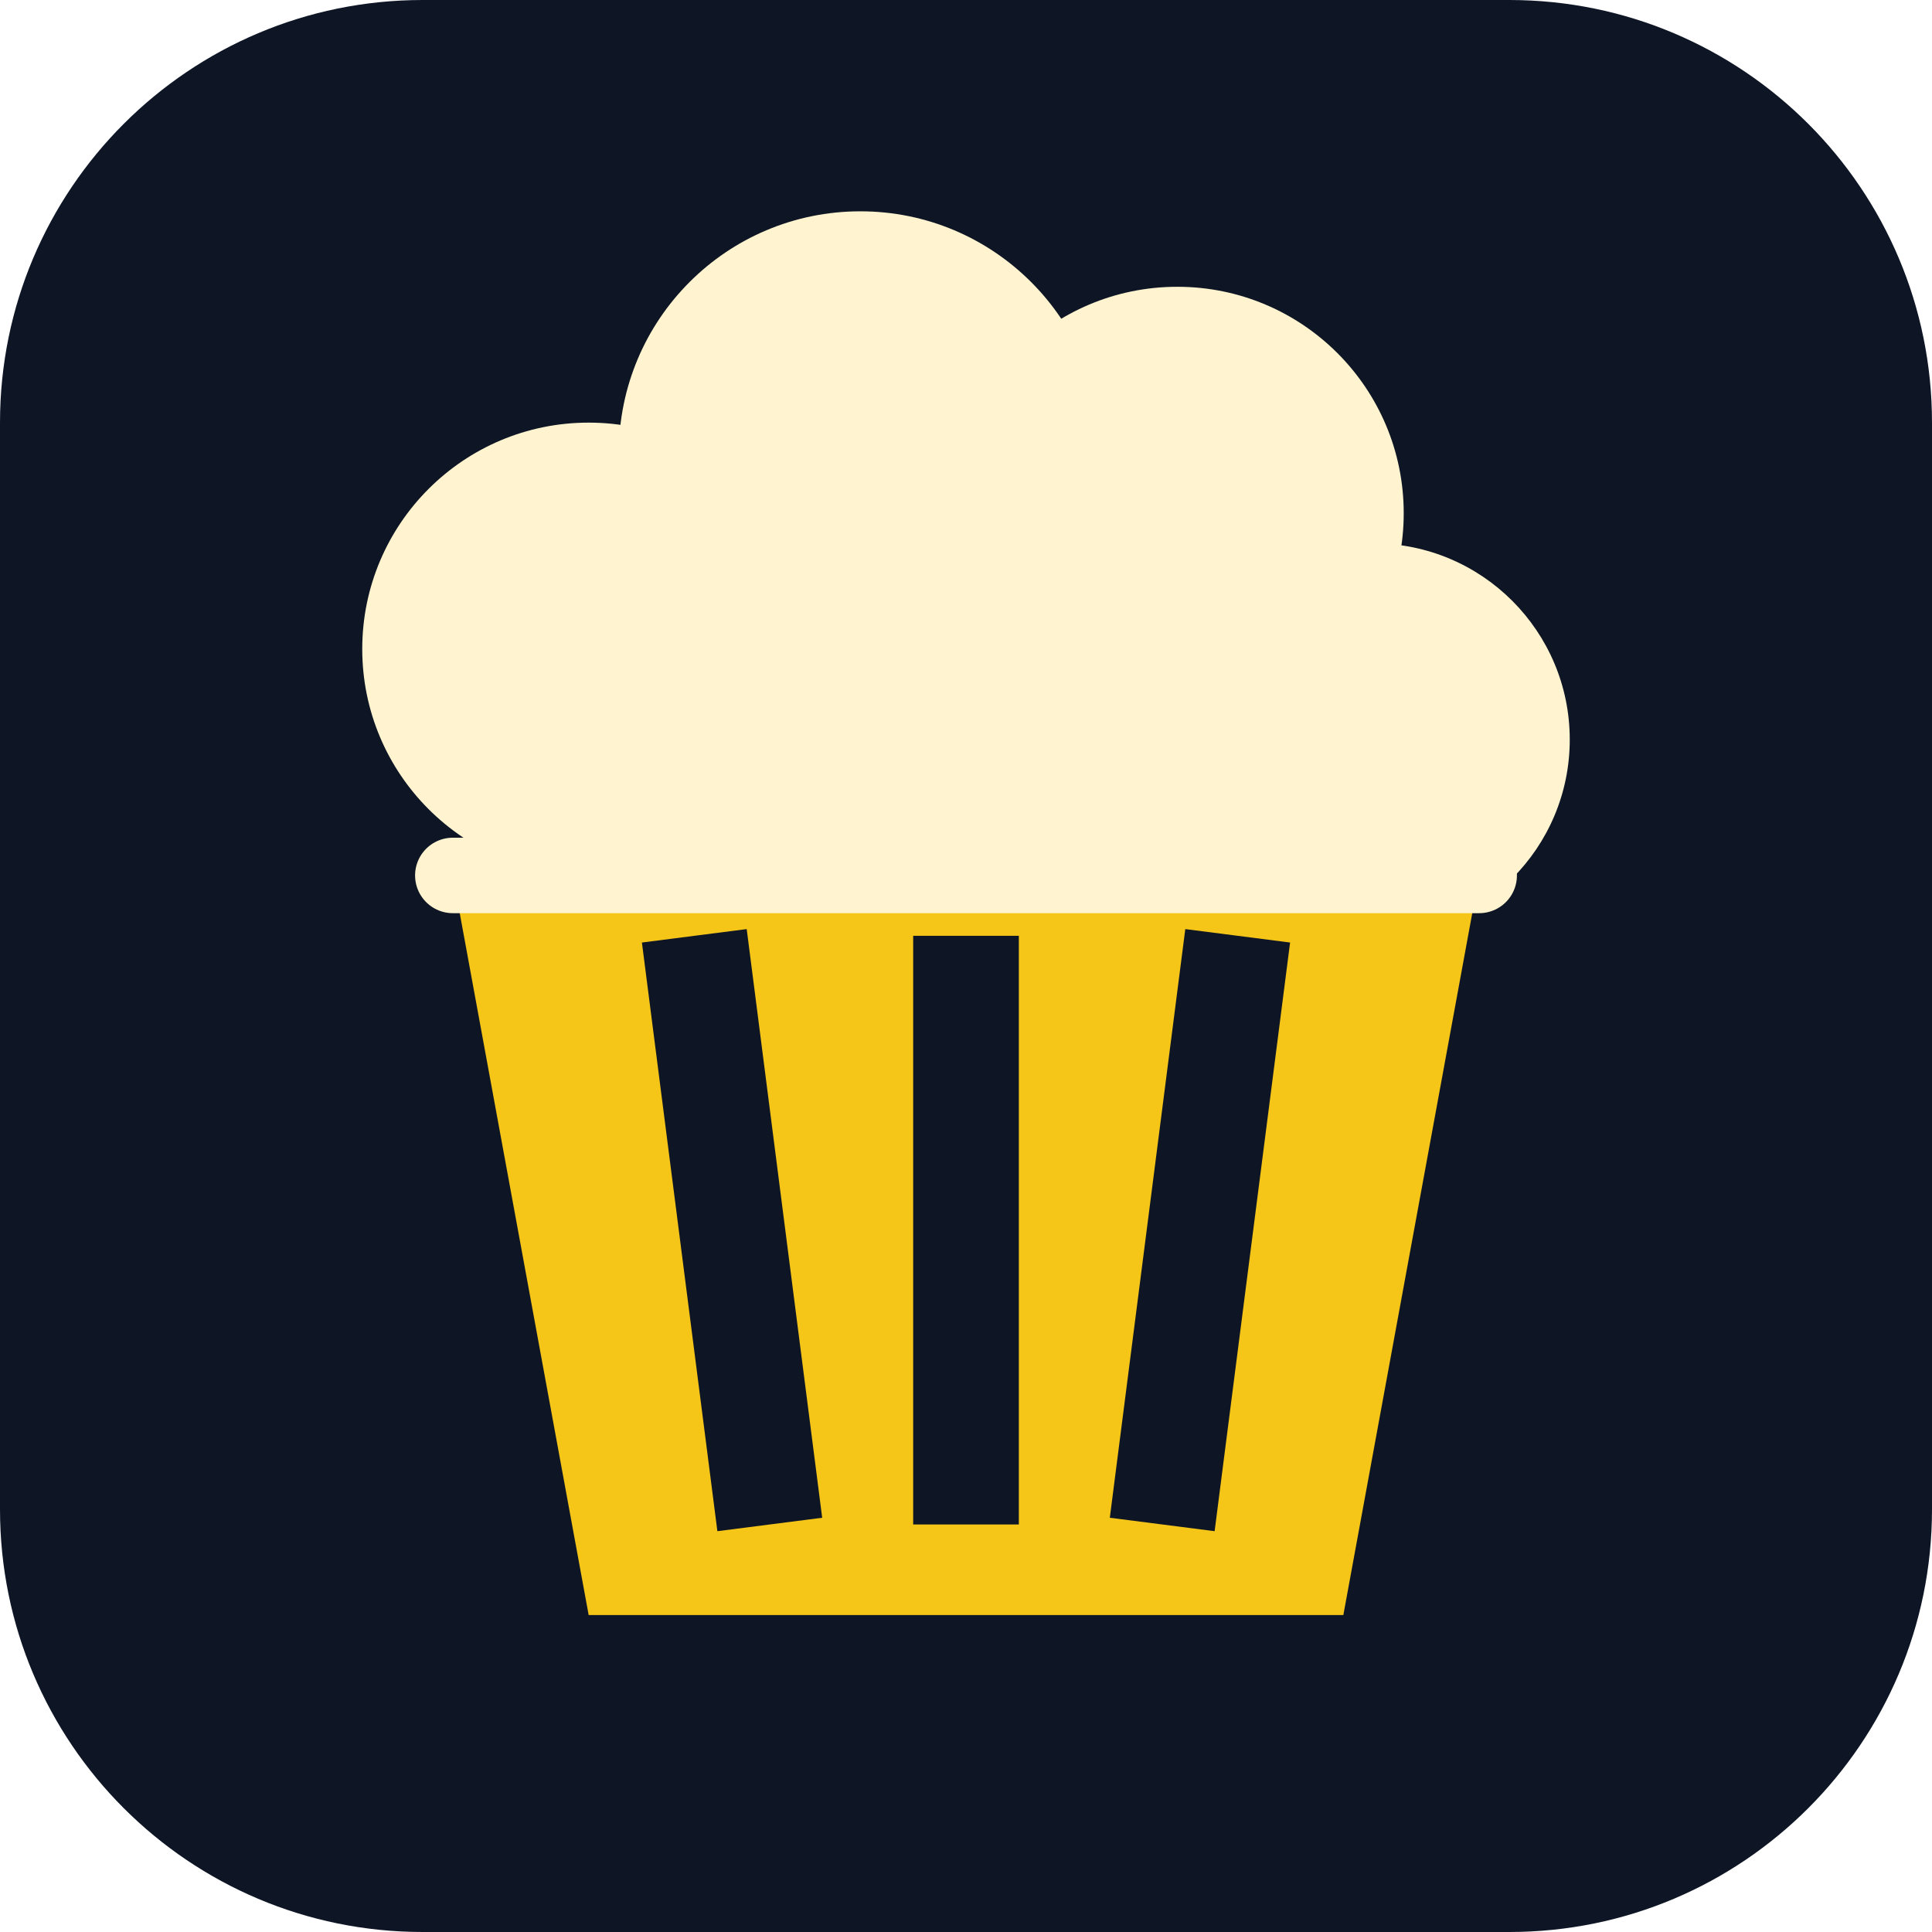
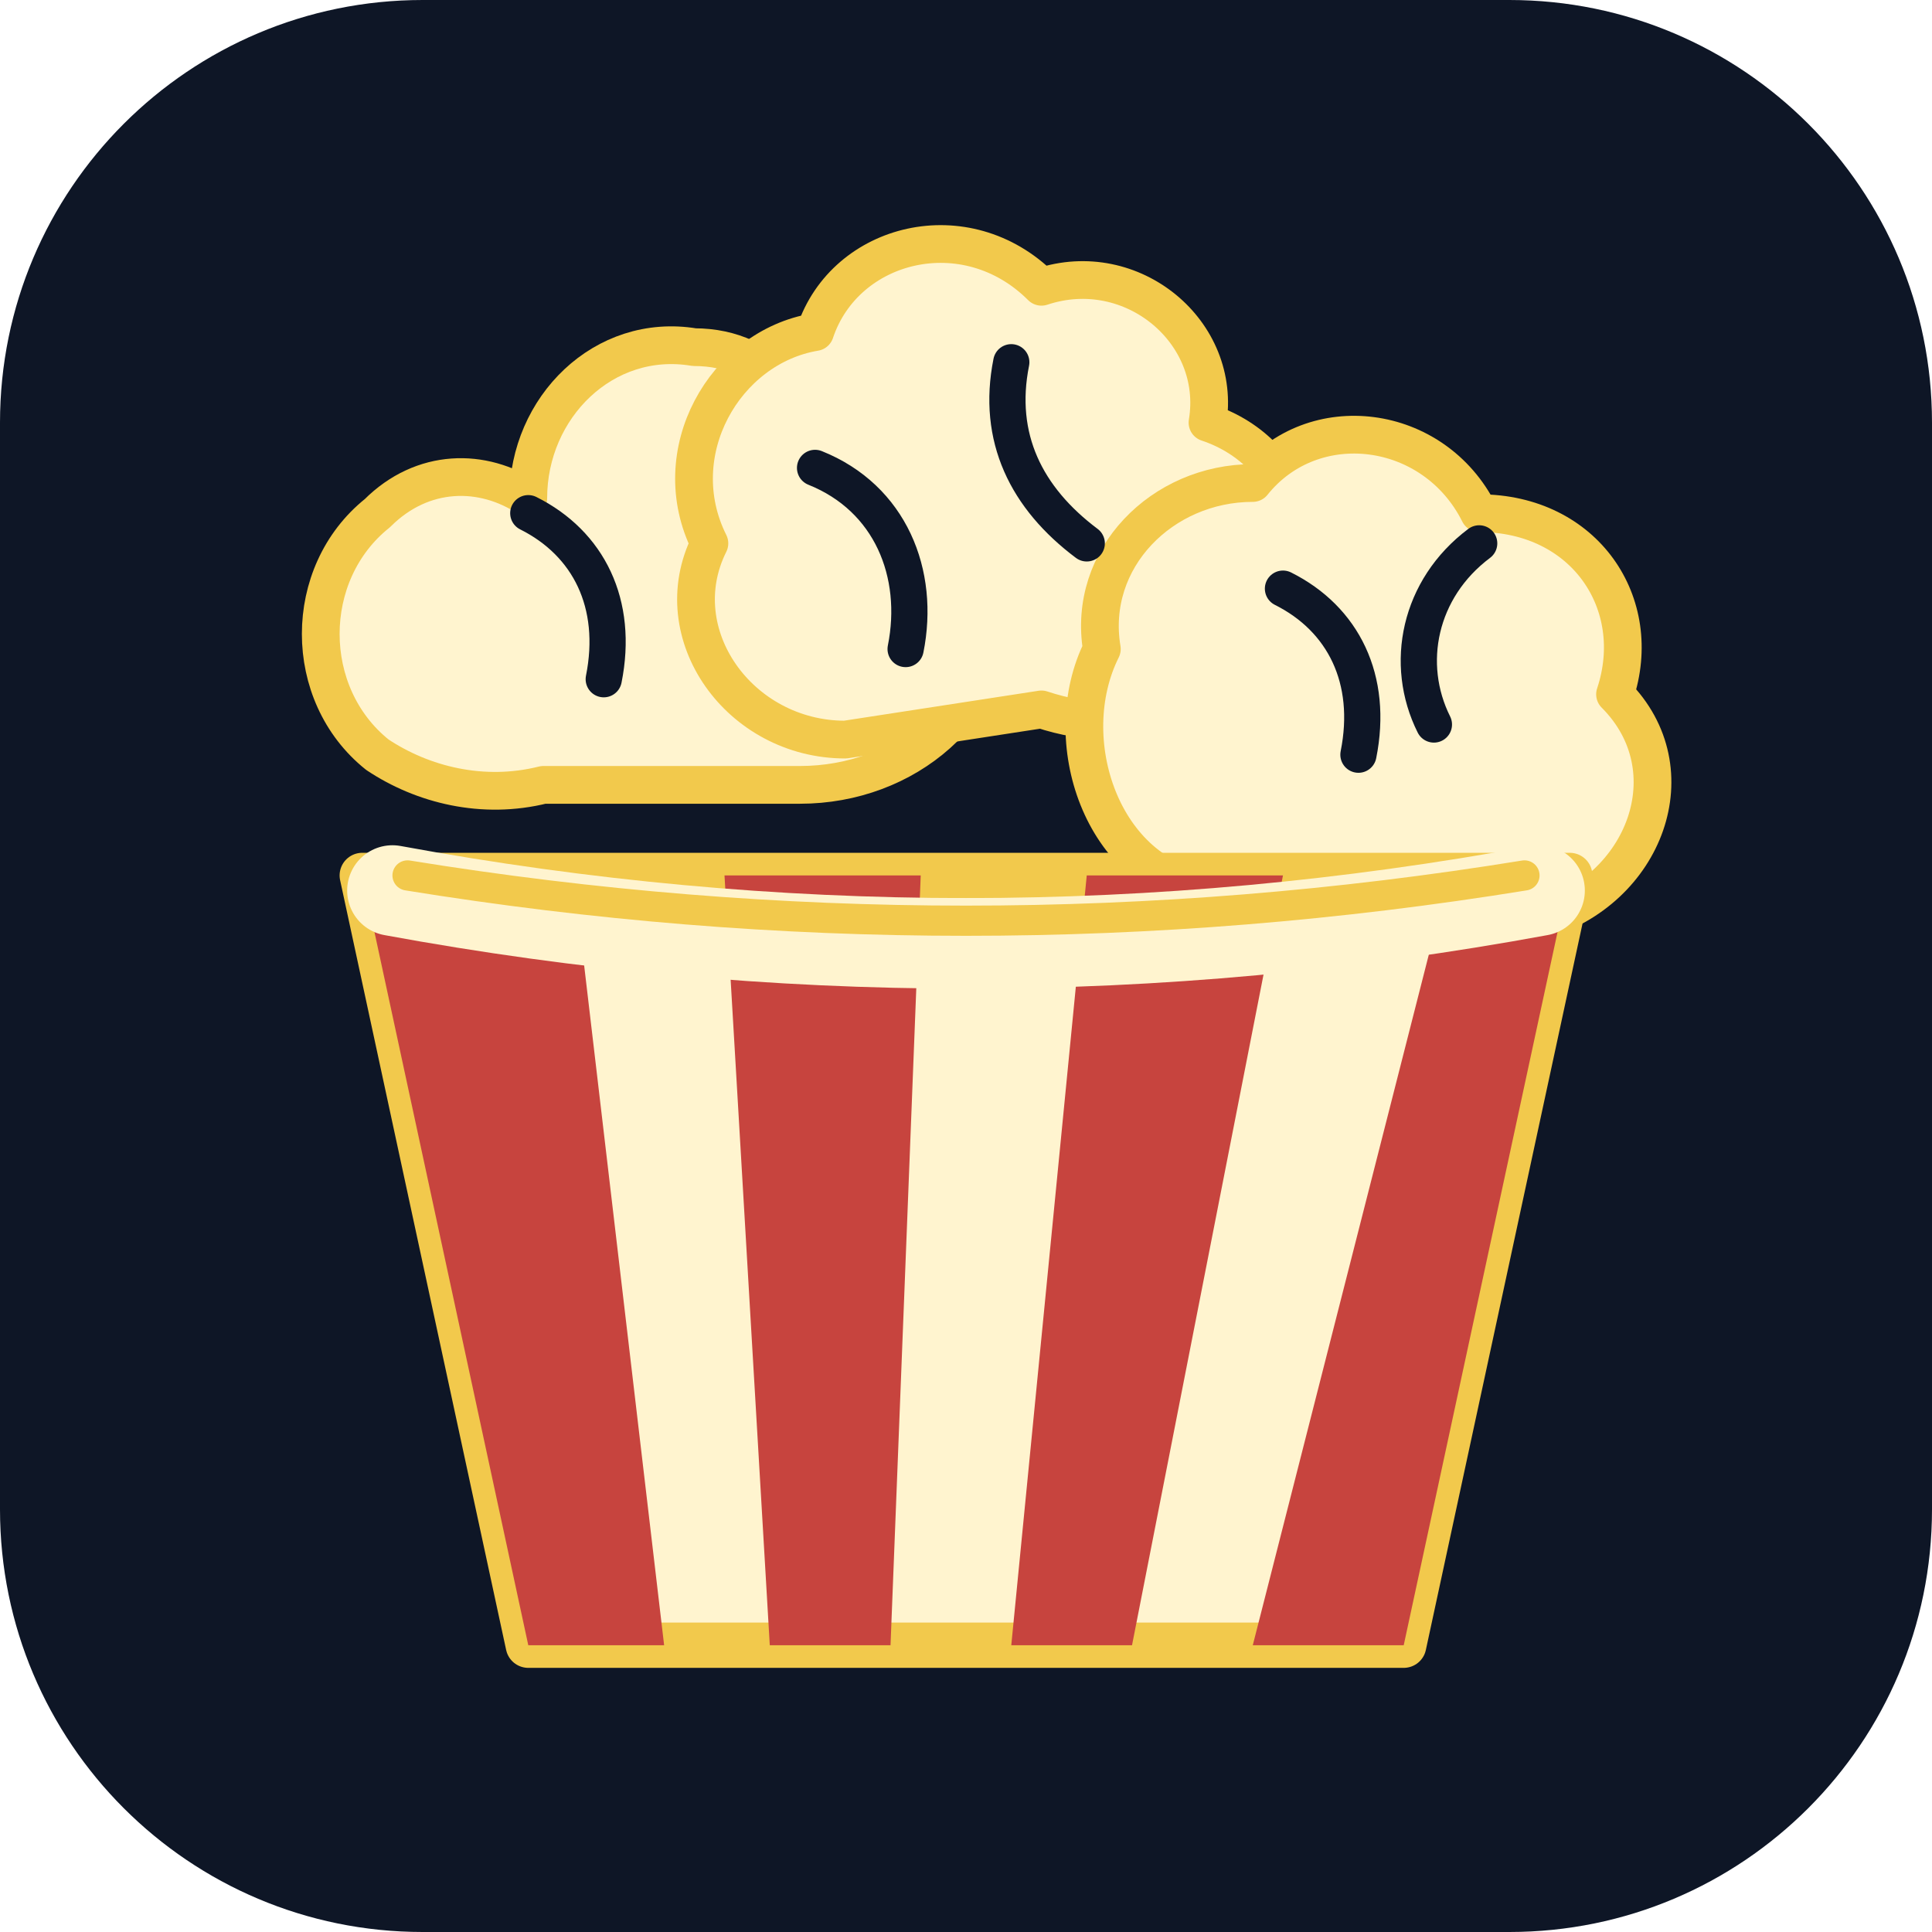
<svg xmlns="http://www.w3.org/2000/svg" viewBox="0 0 128 128" role="img" aria-labelledby="title">
+   <defs>
+     <clipPath id="carton">
+       <path d="M24 58h80l-11 51H35z" />
+     </clipPath>
+   </defs>
  <rect width="128" height="128" rx="28" fill="#0e1626" />
-   <g fill="#fff4cf">
-     <circle cx="39" cy="43" r="15" />
-     <circle cx="57" cy="30" r="16" />
-     <circle cx="78" cy="34" r="15" />
-     <circle cx="91" cy="49" r="13" />
-     <circle cx="63" cy="48" r="21" />
+   <g fill="#fff4cf" stroke="#f2c94c" stroke-width="2.5" stroke-linejoin="round">
+     <path d="M25 50c-5-4-5-12 0-16 3-3 7-3 10-1 0-6 5-11 11-10 5 0 8 4 8 9 6-2 12 2 12 8 0 7-6 12-13 12H36c-4 1-8 0-11-2z" />
+     <path d="M47 36c-3-6 1-13 7-14 2-6 10-8 15-3 6-2 12 3 11 9 6 2 8 9 4 14-3 5-9 7-15 5l-13 2c-7 0-12-7-9-13z" />
+     <path d="M73 43c-1-6 4-11 10-11 4-5 12-4 15 2 7 0 11 6 9 12 5 5 2 13-5 15-5 2-10 0-13-3l-9 1c-7-1-10-10-7-16z" />
  </g>
-   <path d="M30 58h68l-9 49H39z" fill="#f5c518" />
-   <path d="m46 62 5 39m13-39v39m18-39-5 39" stroke="#0e1626" stroke-width="7" />
-   <path d="M30 58h68" stroke="#fff4cf" stroke-width="5" stroke-linecap="round" />
+   <g fill="none" stroke="#0e1626" stroke-width="2.4" stroke-linecap="round">
+     <path d="M35 34c4 2 6 6 5 11M54 31c5 2 7 7 6 12M67 24c-1 5 1 9 5 12" />
+     <path d="M85 39c4 2 6 6 5 11M98 36c-4 3-5 8-3 12" />
+   </g>
+   <path d="M24 58h80l-11 51H35z" fill="#fff4cf" stroke="#f2c94c" stroke-width="3" stroke-linejoin="round" />
+   <g clip-path="url(#carton)" fill="#c7443e">
+     <path d="M24 58h14l6 51H35z" />
+     <path d="M48 58h13l-2 51H51z" />
+     <path d="M72 58h13l-10 51h-8z" />
+     <path d="M96 58h10l-11 51H83z" />
+   </g>
+   <path d="M26 59q38 7 76 0" fill="none" stroke="#fff4cf" stroke-width="6" stroke-linecap="round" />
+   <path d="M27 58q37 6 74 0" fill="none" stroke="#f2c94c" stroke-width="2" stroke-linecap="round" />
</svg>
